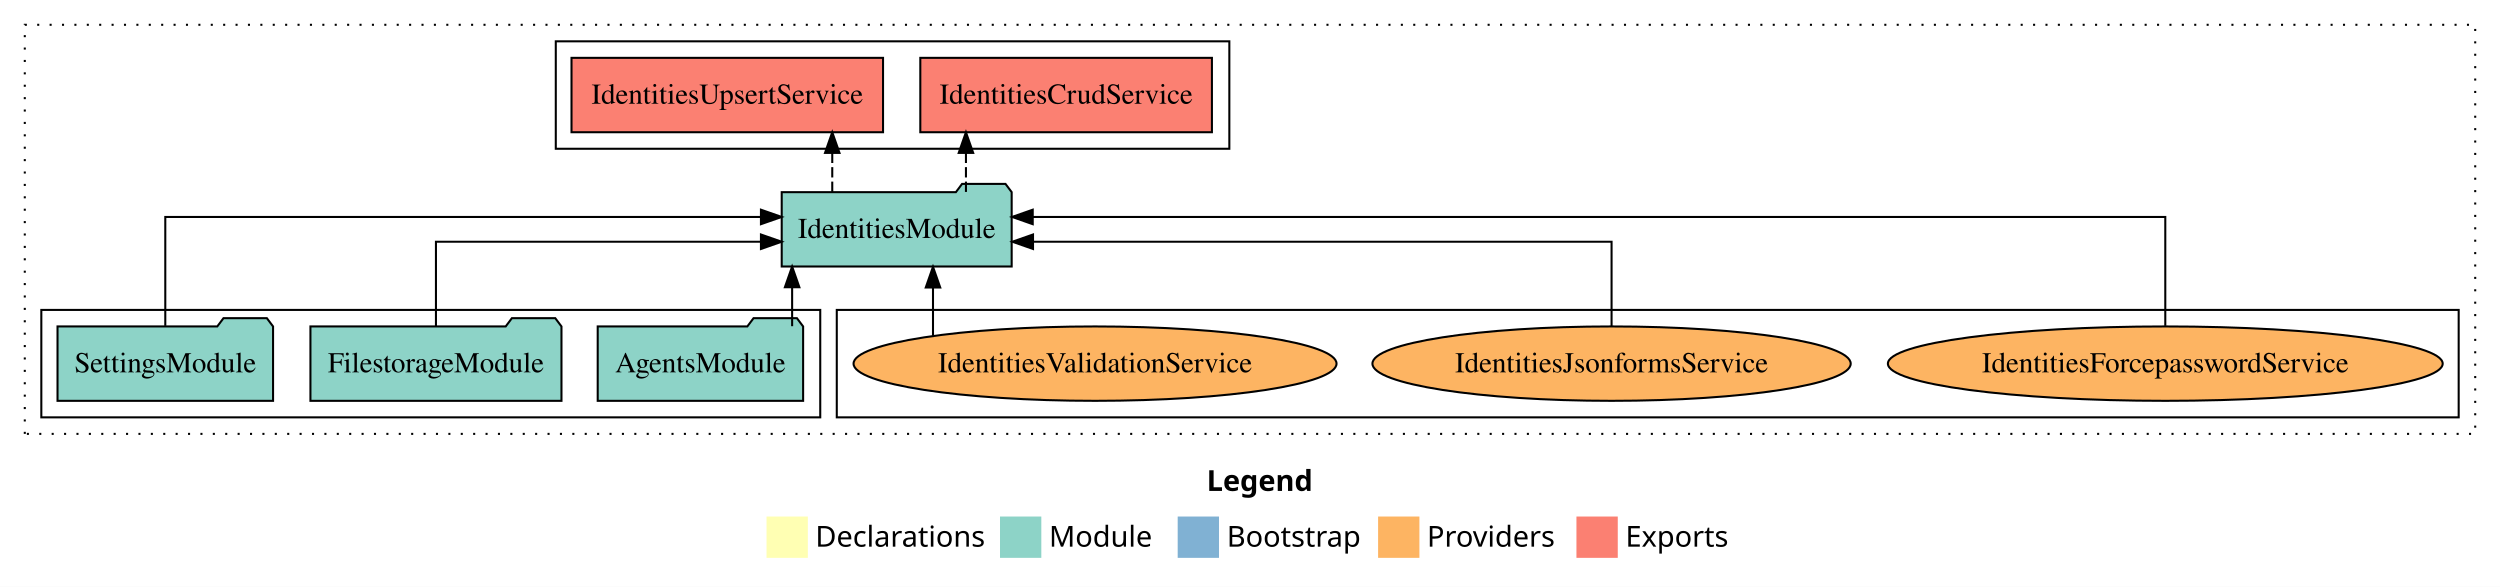
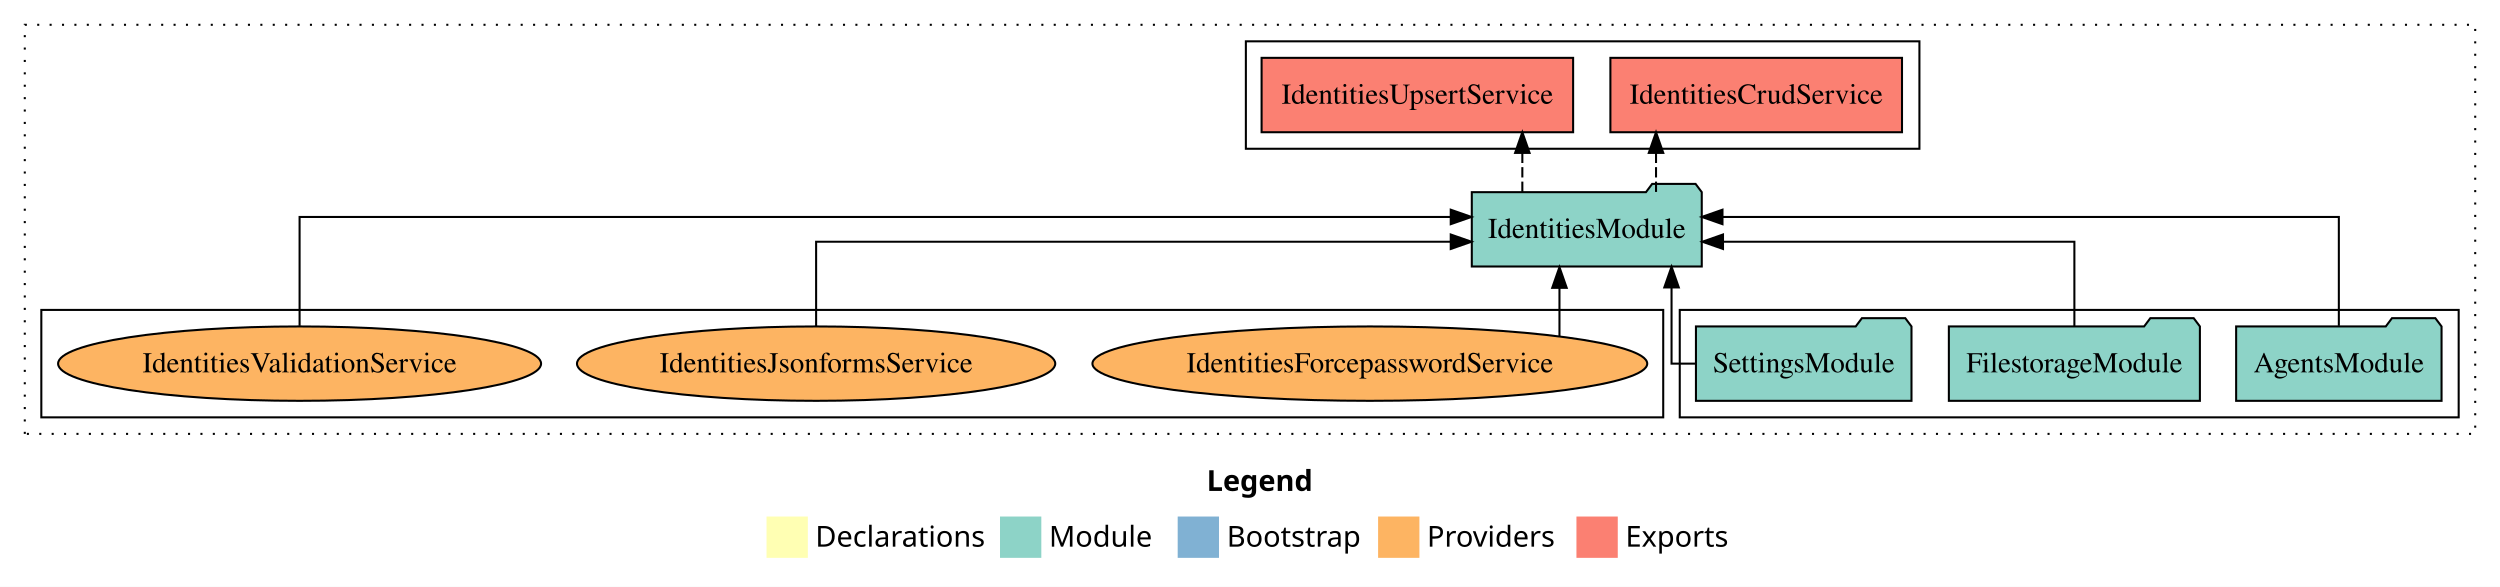
<svg xmlns="http://www.w3.org/2000/svg" width="1210pt" height="284pt" viewBox="0.00 0.00 1210.00 284.00">
  <g id="graph0" class="graph" transform="scale(1 1) rotate(0) translate(4 280)">
    <polygon fill="white" stroke="transparent" points="-4,4 -4,-280 1206,-280 1206,4 -4,4" />
    <text text-anchor="start" x="580.01" y="-42.4" font-family="Times-12" font-weight="bold" font-size="14.00">Legend</text>
    <polygon fill="#ffffb3" stroke="transparent" points="367,-10 367,-30 387,-30 387,-10 367,-10" />
    <text text-anchor="start" x="390.63" y="-15.4" font-family="Times-12" font-size="14.00">  Declarations</text>
    <polygon fill="#8dd3c7" stroke="transparent" points="480,-10 480,-30 500,-30 500,-10 480,-10" />
    <text text-anchor="start" x="503.73" y="-15.4" font-family="Times-12" font-size="14.00">  Module</text>
    <polygon fill="#80b1d3" stroke="transparent" points="566,-10 566,-30 586,-30 586,-10 566,-10" />
    <text text-anchor="start" x="589.78" y="-15.4" font-family="Times-12" font-size="14.00">  Bootstrap</text>
    <polygon fill="#fdb462" stroke="transparent" points="663,-10 663,-30 683,-30 683,-10 663,-10" />
    <text text-anchor="start" x="686.67" y="-15.4" font-family="Times-12" font-size="14.00">  Providers</text>
    <polygon fill="#fb8072" stroke="transparent" points="759,-10 759,-30 779,-30 779,-10 759,-10" />
    <text text-anchor="start" x="782.73" y="-15.4" font-family="Times-12" font-size="14.00">  Exports</text>
    <g id="clust1" class="cluster">
      <polygon fill="none" stroke="black" stroke-dasharray="1,5" points="8,-70 8,-268 1194,-268 1194,-70 8,-70" />
    </g>
+     <g id="clust3" class="cluster">
+       <polygon fill="none" stroke="black" points="809,-78 809,-130 1186,-130 1186,-78 809,-78" />
+     </g>
    <g id="clust6" class="cluster">
-       <polygon fill="none" stroke="black" points="401,-78 401,-130 1186,-130 1186,-78 401,-78" />
+       <polygon fill="none" stroke="black" points="16,-78 16,-130 801,-130 801,-78 16,-78" />
    </g>
    <g id="clust4" class="cluster">
-       <polygon fill="none" stroke="black" points="265,-208 265,-260 591,-260 591,-208 265,-208" />
-     </g>
-     <g id="clust3" class="cluster">
-       <polygon fill="none" stroke="black" points="16,-78 16,-130 393,-130 393,-78 16,-78" />
+       <polygon fill="none" stroke="black" points="599,-208 599,-260 925,-260 925,-208 599,-208" />
    </g>
    <g id="node1" class="node">
-       <polygon fill="#8dd3c7" stroke="black" points="384.71,-122 381.71,-126 360.71,-126 357.71,-122 285.29,-122 285.29,-86 384.71,-86 384.71,-122" />
-       <text text-anchor="middle" x="335" y="-99.8" font-family="Times,serif" font-size="14.00">AgentsModule</text>
+       <polygon fill="#8dd3c7" stroke="black" points="1177.71,-122 1174.71,-126 1153.71,-126 1150.71,-122 1078.29,-122 1078.29,-86 1177.71,-86 1177.71,-122" />
+       <text text-anchor="middle" x="1128" y="-99.8" font-family="Times,serif" font-size="14.00">AgentsModule</text>
    </g>
    <g id="node4" class="node">
-       <polygon fill="#8dd3c7" stroke="black" points="485.65,-187 482.65,-191 461.65,-191 458.65,-187 374.35,-187 374.35,-151 485.65,-151 485.65,-187" />
-       <text text-anchor="middle" x="430" y="-164.8" font-family="Times,serif" font-size="14.00">IdentitiesModule</text>
+       <polygon fill="#8dd3c7" stroke="black" points="819.65,-187 816.65,-191 795.65,-191 792.65,-187 708.35,-187 708.35,-151 819.65,-151 819.65,-187" />
+       <text text-anchor="middle" x="764" y="-164.8" font-family="Times,serif" font-size="14.00">IdentitiesModule</text>
    </g>
    <g id="edge1" class="edge">
-       <path fill="none" stroke="black" d="M379.39,-122.11C379.39,-122.11 379.39,-140.99 379.39,-140.99" />
-       <polygon fill="black" stroke="black" points="375.89,-140.99 379.39,-150.99 382.89,-140.99 375.89,-140.99" />
+       <path fill="none" stroke="black" d="M1128,-122.28C1128,-143.32 1128,-175 1128,-175 1128,-175 829.68,-175 829.68,-175" />
+       <polygon fill="black" stroke="black" points="829.68,-171.5 819.68,-175 829.68,-178.5 829.68,-171.5" />
    </g>
    <g id="node2" class="node">
-       <polygon fill="#8dd3c7" stroke="black" points="267.75,-122 264.75,-126 243.75,-126 240.75,-122 146.25,-122 146.25,-86 267.75,-86 267.75,-122" />
-       <text text-anchor="middle" x="207" y="-99.8" font-family="Times,serif" font-size="14.00">FilestorageModule</text>
+       <polygon fill="#8dd3c7" stroke="black" points="1060.75,-122 1057.75,-126 1036.75,-126 1033.75,-122 939.25,-122 939.25,-86 1060.75,-86 1060.75,-122" />
+       <text text-anchor="middle" x="1000" y="-99.8" font-family="Times,serif" font-size="14.00">FilestorageModule</text>
    </g>
    <g id="edge2" class="edge">
-       <path fill="none" stroke="black" d="M207,-122.02C207,-139.37 207,-163 207,-163 207,-163 364.3,-163 364.3,-163" />
-       <polygon fill="black" stroke="black" points="364.3,-166.5 374.3,-163 364.3,-159.5 364.3,-166.5" />
+       <path fill="none" stroke="black" d="M1000,-122.02C1000,-139.37 1000,-163 1000,-163 1000,-163 829.93,-163 829.93,-163" />
+       <polygon fill="black" stroke="black" points="829.93,-159.5 819.93,-163 829.93,-166.5 829.93,-159.5" />
    </g>
    <g id="node3" class="node">
-       <polygon fill="#8dd3c7" stroke="black" points="128.16,-122 125.16,-126 104.16,-126 101.16,-122 23.84,-122 23.84,-86 128.16,-86 128.16,-122" />
-       <text text-anchor="middle" x="76" y="-99.8" font-family="Times,serif" font-size="14.00">SettingsModule</text>
+       <polygon fill="#8dd3c7" stroke="black" points="921.16,-122 918.16,-126 897.16,-126 894.16,-122 816.84,-122 816.84,-86 921.16,-86 921.16,-122" />
+       <text text-anchor="middle" x="869" y="-99.8" font-family="Times,serif" font-size="14.00">SettingsModule</text>
    </g>
    <g id="edge3" class="edge">
-       <path fill="none" stroke="black" d="M76,-122.28C76,-143.32 76,-175 76,-175 76,-175 364.3,-175 364.3,-175" />
-       <polygon fill="black" stroke="black" points="364.3,-178.5 374.3,-175 364.3,-171.5 364.3,-178.5" />
+       <path fill="none" stroke="black" d="M816.76,-104C809.81,-104 805.03,-104 805.03,-104 805.03,-104 805.03,-140.89 805.03,-140.89" />
+       <polygon fill="black" stroke="black" points="801.53,-140.89 805.03,-150.89 808.53,-140.89 801.53,-140.89" />
    </g>
    <g id="node5" class="node">
-       <polygon fill="#fb8072" stroke="black" points="582.57,-252 441.43,-252 441.43,-216 582.57,-216 582.57,-252" />
-       <text text-anchor="middle" x="512" y="-229.8" font-family="Times,serif" font-size="14.00">IdentitiesCrudService </text>
+       <polygon fill="#fb8072" stroke="black" points="916.57,-252 775.43,-252 775.43,-216 916.57,-216 916.57,-252" />
+       <text text-anchor="middle" x="846" y="-229.8" font-family="Times,serif" font-size="14.00">IdentitiesCrudService </text>
    </g>
    <g id="edge4" class="edge">
-       <path fill="none" stroke="black" stroke-dasharray="5,2" d="M463.52,-187.11C463.52,-187.11 463.52,-205.99 463.52,-205.99" />
-       <polygon fill="black" stroke="black" points="460.02,-205.99 463.52,-215.99 467.02,-205.99 460.02,-205.99" />
+       <path fill="none" stroke="black" stroke-dasharray="5,2" d="M797.52,-187.11C797.52,-187.11 797.52,-205.99 797.52,-205.99" />
+       <polygon fill="black" stroke="black" points="794.02,-205.99 797.52,-215.99 801.02,-205.99 794.02,-205.99" />
    </g>
    <g id="node6" class="node">
-       <polygon fill="#fb8072" stroke="black" points="423.39,-252 272.61,-252 272.61,-216 423.39,-216 423.39,-252" />
-       <text text-anchor="middle" x="348" y="-229.8" font-family="Times,serif" font-size="14.00">IdentitiesUpsertService </text>
+       <polygon fill="#fb8072" stroke="black" points="757.39,-252 606.61,-252 606.61,-216 757.39,-216 757.39,-252" />
+       <text text-anchor="middle" x="682" y="-229.8" font-family="Times,serif" font-size="14.00">IdentitiesUpsertService </text>
    </g>
    <g id="edge5" class="edge">
-       <path fill="none" stroke="black" stroke-dasharray="5,2" d="M398.81,-187.11C398.81,-187.11 398.81,-205.99 398.81,-205.99" />
-       <polygon fill="black" stroke="black" points="395.31,-205.99 398.81,-215.99 402.31,-205.99 395.31,-205.99" />
+       <path fill="none" stroke="black" stroke-dasharray="5,2" d="M732.81,-187.11C732.81,-187.11 732.81,-205.99 732.81,-205.99" />
+       <polygon fill="black" stroke="black" points="729.31,-205.99 732.81,-215.99 736.31,-205.99 729.31,-205.99" />
    </g>
    <g id="node7" class="node">
-       <ellipse fill="#fdb462" stroke="black" cx="1044" cy="-104" rx="134.26" ry="18" />
-       <text text-anchor="middle" x="1044" y="-99.8" font-family="Times,serif" font-size="14.00">IdentitiesForcepasswordService</text>
+       <ellipse fill="#fdb462" stroke="black" cx="659" cy="-104" rx="134.26" ry="18" />
+       <text text-anchor="middle" x="659" y="-99.8" font-family="Times,serif" font-size="14.00">IdentitiesForcepasswordService</text>
    </g>
    <g id="edge6" class="edge">
-       <path fill="none" stroke="black" d="M1044,-122.28C1044,-143.32 1044,-175 1044,-175 1044,-175 495.84,-175 495.84,-175" />
-       <polygon fill="black" stroke="black" points="495.84,-171.5 485.84,-175 495.84,-178.5 495.84,-171.5" />
+       <path fill="none" stroke="black" d="M750.78,-117.15C750.78,-117.15 750.78,-140.69 750.78,-140.69" />
+       <polygon fill="black" stroke="black" points="747.28,-140.69 750.78,-150.69 754.28,-140.69 747.28,-140.69" />
    </g>
    <g id="node8" class="node">
-       <ellipse fill="#fdb462" stroke="black" cx="776" cy="-104" rx="115.74" ry="18" />
-       <text text-anchor="middle" x="776" y="-99.8" font-family="Times,serif" font-size="14.00">IdentitiesJsonformsService</text>
+       <ellipse fill="#fdb462" stroke="black" cx="391" cy="-104" rx="115.74" ry="18" />
+       <text text-anchor="middle" x="391" y="-99.8" font-family="Times,serif" font-size="14.00">IdentitiesJsonformsService</text>
    </g>
    <g id="edge7" class="edge">
-       <path fill="none" stroke="black" d="M776,-122.02C776,-139.37 776,-163 776,-163 776,-163 495.98,-163 495.98,-163" />
-       <polygon fill="black" stroke="black" points="495.98,-159.5 485.98,-163 495.98,-166.5 495.98,-159.5" />
+       <path fill="none" stroke="black" d="M391,-122.02C391,-139.37 391,-163 391,-163 391,-163 698.16,-163 698.16,-163" />
+       <polygon fill="black" stroke="black" points="698.16,-166.5 708.16,-163 698.16,-159.5 698.16,-166.5" />
    </g>
    <g id="node9" class="node">
-       <ellipse fill="#fdb462" stroke="black" cx="526" cy="-104" rx="116.88" ry="18" />
-       <text text-anchor="middle" x="526" y="-99.8" font-family="Times,serif" font-size="14.00">IdentitiesValidationService</text>
+       <ellipse fill="#fdb462" stroke="black" cx="141" cy="-104" rx="116.88" ry="18" />
+       <text text-anchor="middle" x="141" y="-99.8" font-family="Times,serif" font-size="14.00">IdentitiesValidationService</text>
    </g>
    <g id="edge8" class="edge">
-       <path fill="none" stroke="black" d="M447.57,-117.47C447.57,-117.47 447.57,-140.86 447.57,-140.86" />
-       <polygon fill="black" stroke="black" points="444.07,-140.86 447.57,-150.86 451.07,-140.86 444.07,-140.86" />
+       <path fill="none" stroke="black" d="M141,-122.28C141,-143.32 141,-175 141,-175 141,-175 698.16,-175 698.16,-175" />
+       <polygon fill="black" stroke="black" points="698.16,-178.5 708.16,-175 698.16,-171.5 698.16,-178.5" />
    </g>
  </g>
</svg>
